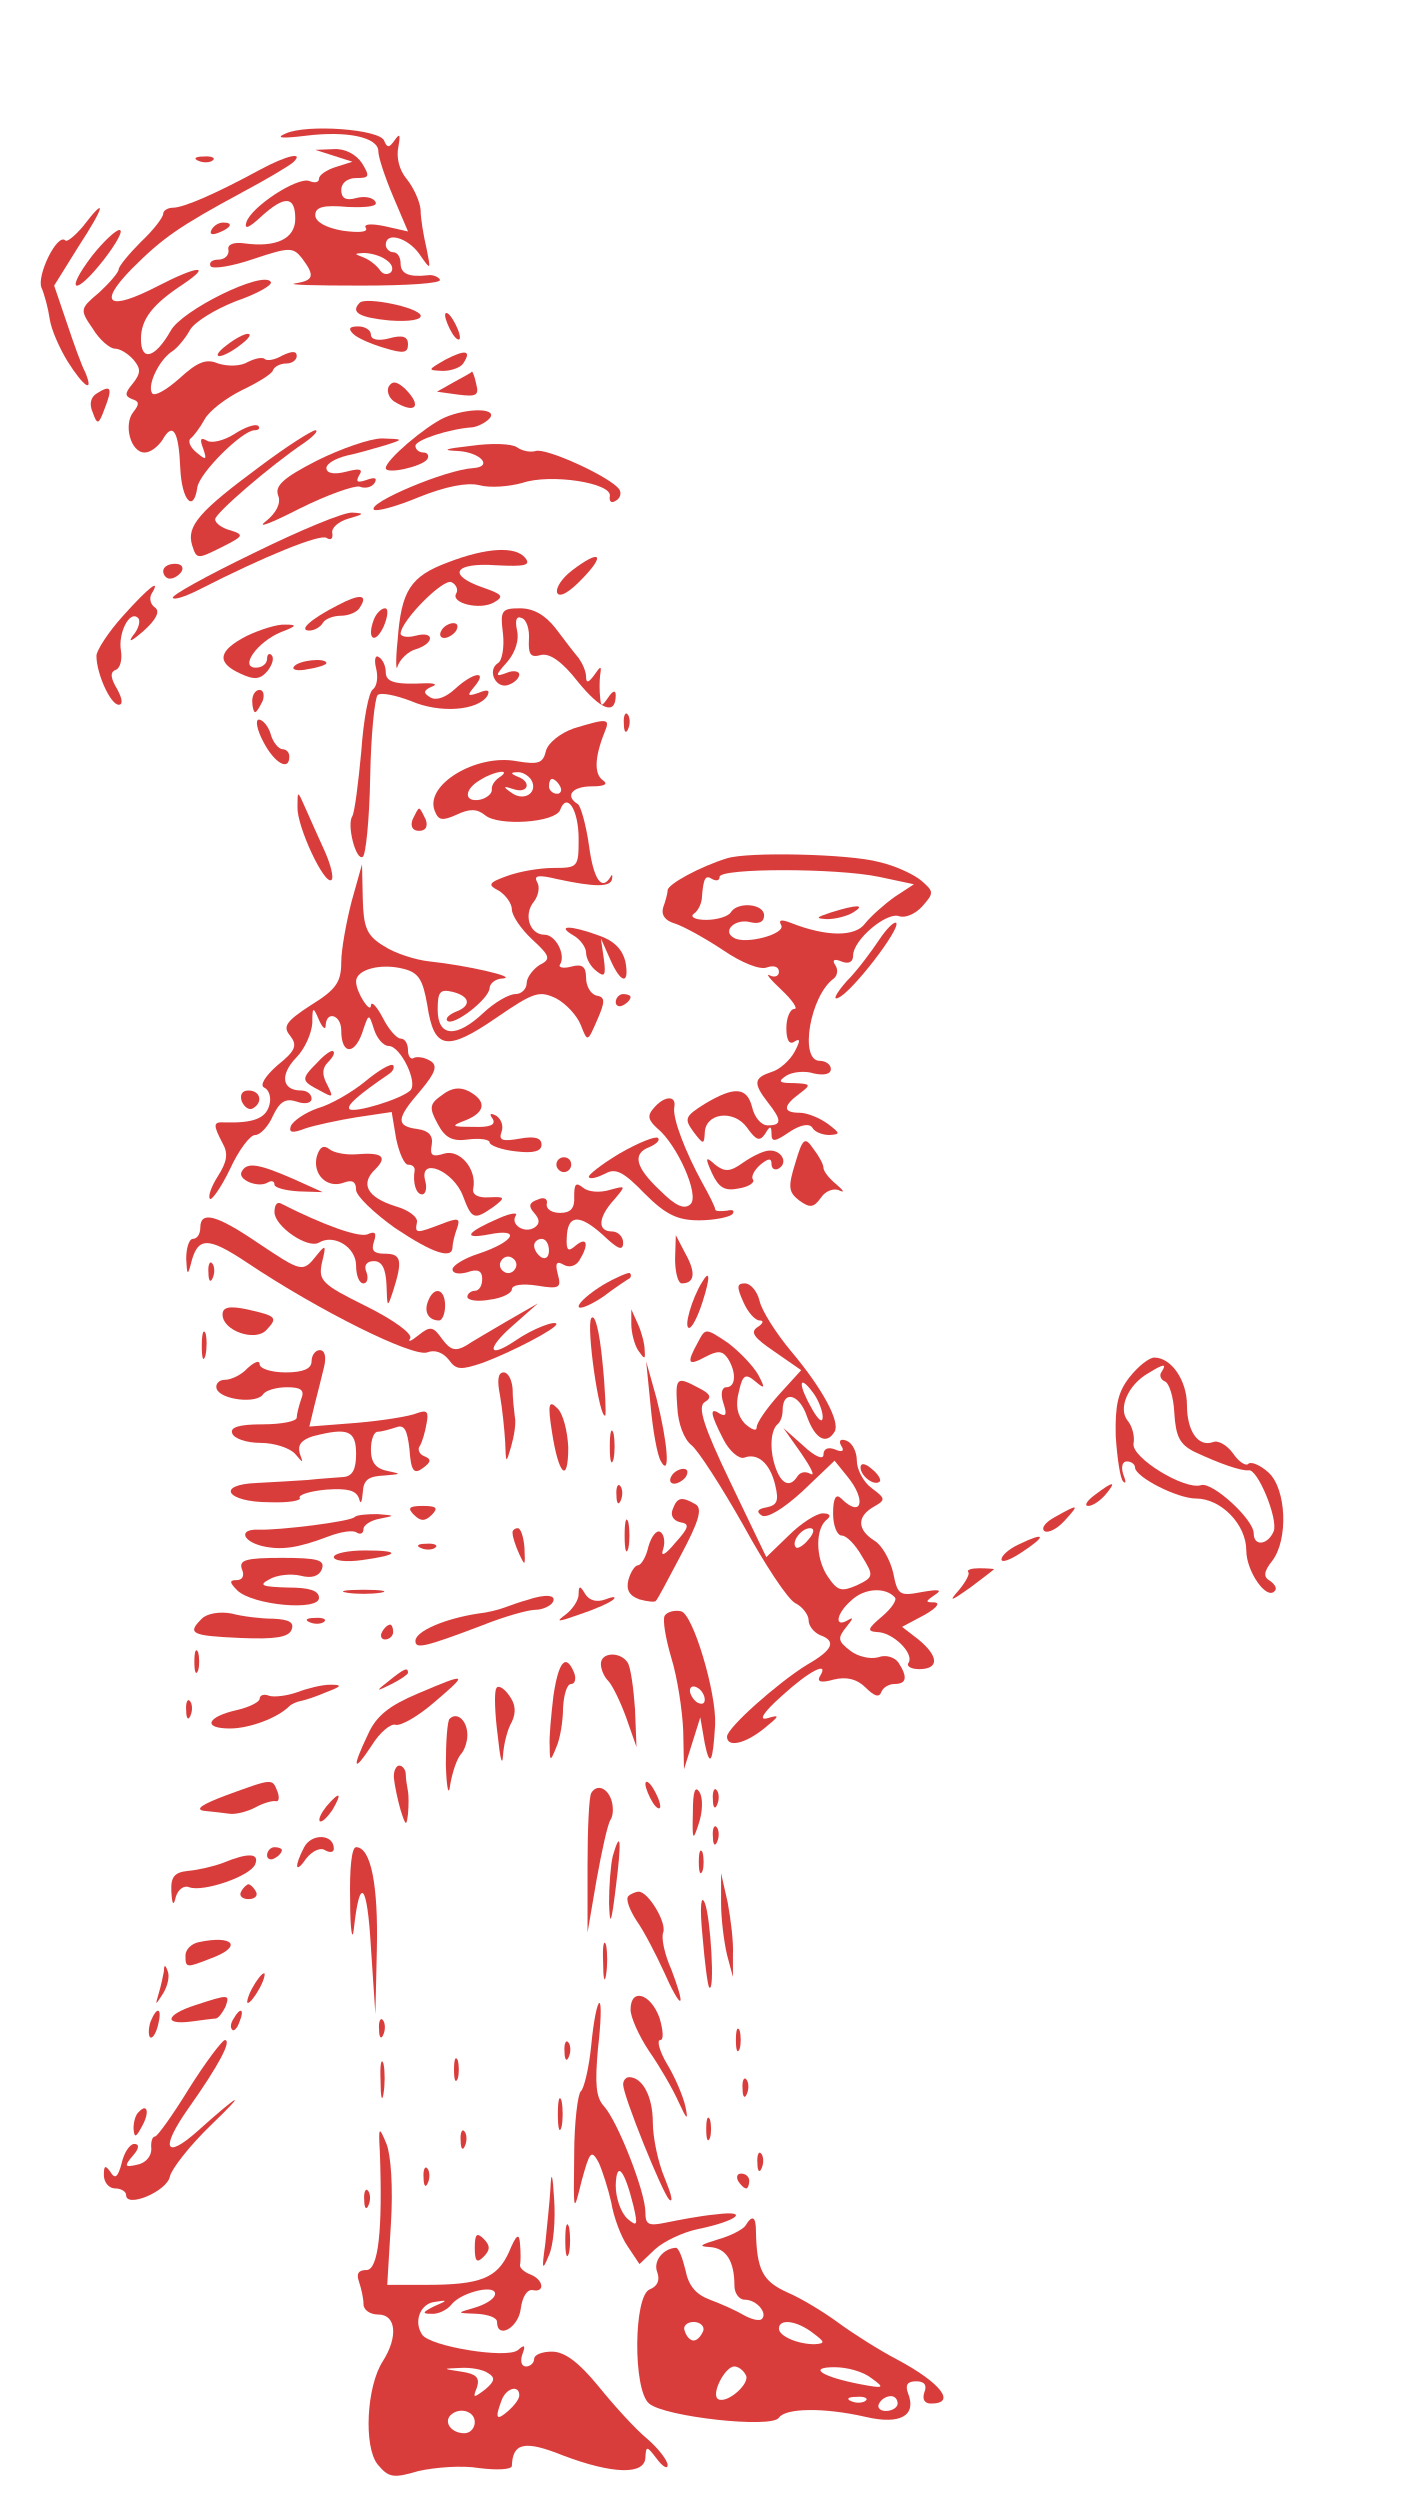
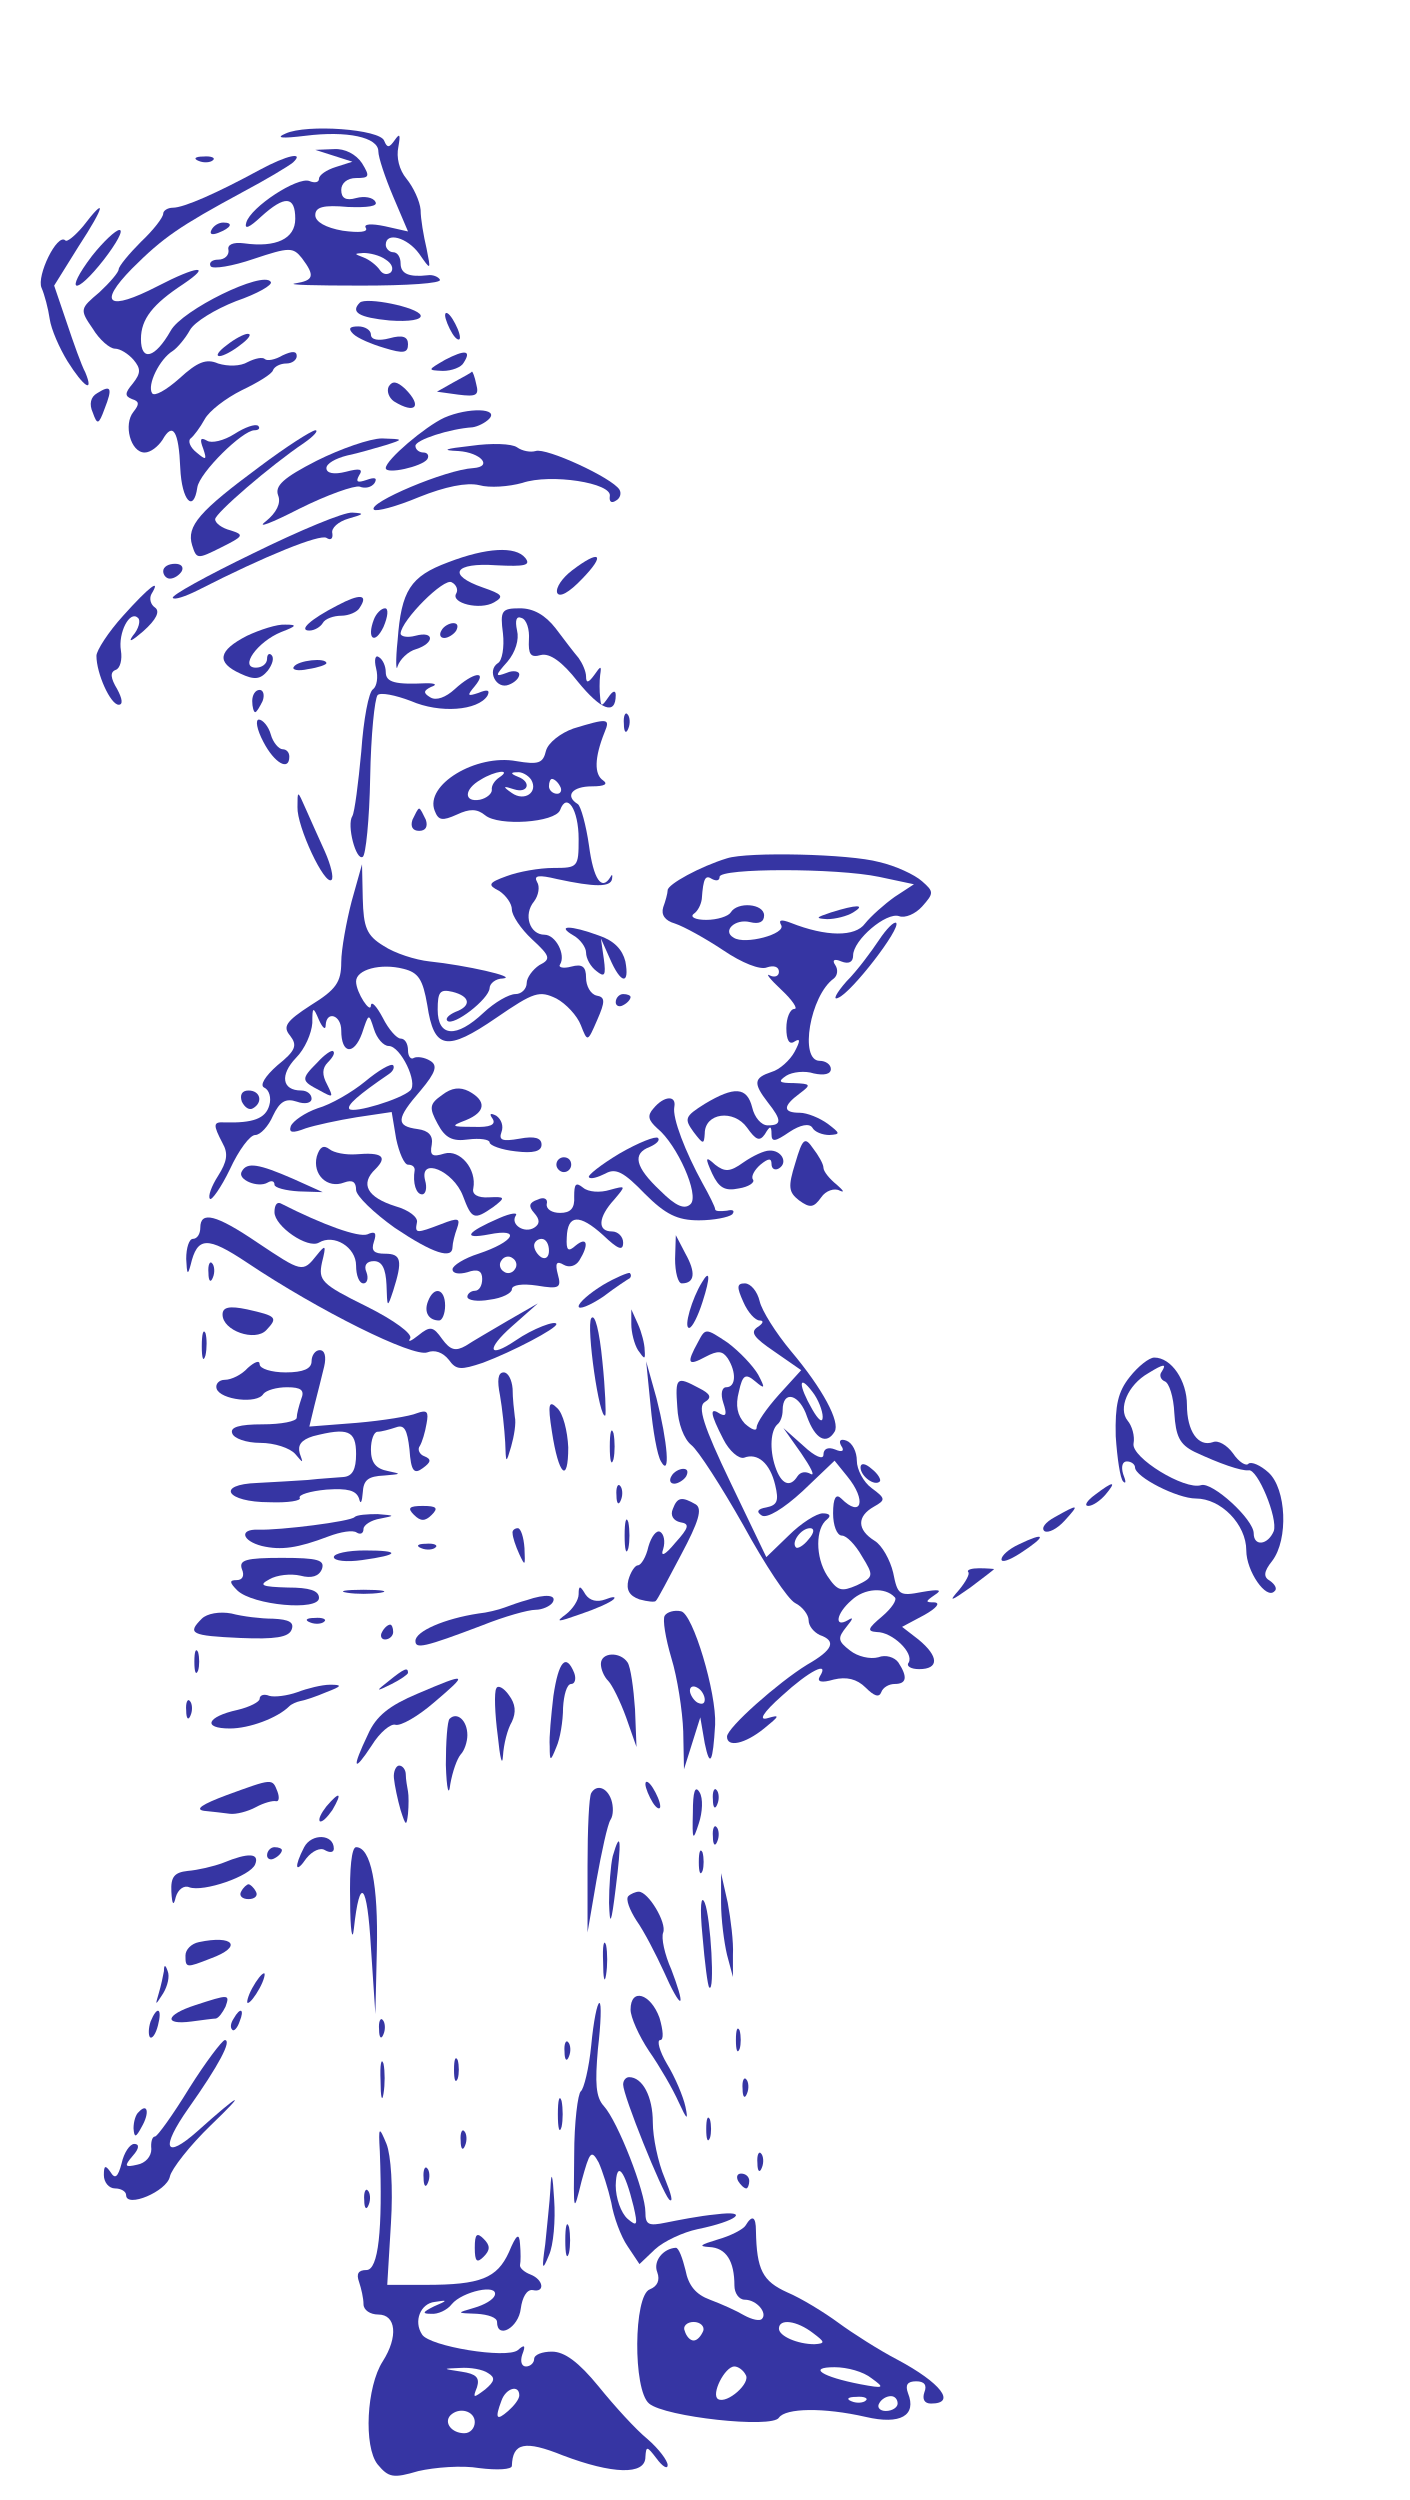
<svg xmlns="http://www.w3.org/2000/svg" version="1.0" width="190pt" height="337pt" viewBox="0 0 190 337" preserveAspectRatio="xMidYMid meet">
-   <g transform="translate(0,337) scale(0.1,-0.1)" fill="#d93d3b" stroke="none">
+   <g transform="translate(0,337) scale(0.1,-0.1)" fill="#3635a3" stroke="none">
    <path d="M385 3190 c-14 -6 -6 -7 27 -3 56 7 98 -2 98 -21 0 -8 9 -35 20 -61 l20 -47 -31 7 c-19 4 -29 3 -26 -2 4 -6 -9 -7 -31 -4 -23 4 -37 12 -37 21 0 11 11 14 44 11 27 -1 41 1 37 7 -3 6 -15 8 -26 5 -14 -4 -20 0 -20 11 0 9 8 16 20 16 18 0 19 2 8 20 -8 12 -23 20 -38 19 l-25 -1 25 -8 25 -8 -22 -7 c-13 -4 -23 -11 -23 -16 0 -5 -6 -6 -13 -3 -16 6 -79 -35 -85 -56 -3 -10 4 -7 20 8 32 29 46 28 46 -3 0 -27 -26 -39 -69 -33 -15 2 -23 -2 -21 -9 1 -7 -5 -13 -14 -13 -8 0 -13 -4 -10 -9 3 -4 29 0 58 10 48 16 53 16 65 1 18 -24 16 -30 -9 -34 -13 -2 27 -3 89 -3 61 0 109 3 106 8 -2 4 -10 7 -16 6 -26 -3 -37 2 -37 16 0 8 -4 15 -10 15 -5 0 -10 5 -10 10 0 18 29 10 45 -12 16 -23 16 -23 10 7 -4 17 -8 40 -8 52 -1 12 -10 31 -19 42 -10 12 -14 29 -11 43 3 17 2 19 -5 9 -7 -10 -10 -11 -14 -1 -5 16 -105 23 -133 10z m135 -170 c8 -5 11 -12 7 -17 -5 -4 -11 -3 -15 3 -4 6 -14 14 -22 17 -13 5 -13 5 0 6 8 0 22 -3 30 -9z" />
    <path d="M268 3153 c7 -3 16 -2 19 1 4 3 -2 6 -13 5 -11 0 -14 -3 -6 -6z" />
    <path d="M350 3141 c-57 -31 -102 -51 -117 -51 -7 0 -13 -4 -13 -8 0 -5 -13 -22 -30 -38 -16 -16 -30 -33 -30 -37 0 -4 -12 -18 -26 -31 -26 -22 -27 -23 -9 -49 9 -15 23 -27 30 -27 7 0 18 -7 25 -15 10 -12 10 -18 -1 -32 -11 -13 -11 -17 -1 -21 10 -3 10 -7 2 -17 -14 -17 -4 -55 15 -55 8 0 18 8 24 17 14 25 22 12 24 -38 2 -44 18 -61 23 -26 3 20 61 77 77 77 6 0 8 3 5 6 -4 3 -18 -2 -32 -11 -14 -9 -31 -13 -37 -9 -9 5 -10 2 -5 -11 5 -15 4 -16 -9 -5 -9 7 -12 16 -8 19 4 3 13 15 19 26 6 11 28 28 50 39 21 10 41 22 42 27 2 5 10 9 18 9 8 0 14 5 14 10 0 7 -6 7 -19 1 -10 -6 -21 -8 -24 -5 -3 3 -13 1 -23 -4 -10 -6 -27 -6 -40 -2 -16 7 -28 2 -52 -20 -18 -16 -34 -25 -37 -20 -7 11 10 46 28 57 6 4 17 17 23 28 6 11 34 28 62 39 29 10 50 22 47 26 -10 16 -120 -38 -135 -66 -21 -37 -40 -42 -40 -11 0 27 16 47 57 74 40 27 19 25 -35 -3 -66 -34 -81 -24 -34 24 42 42 64 57 149 103 32 17 62 35 68 40 16 15 -8 10 -45 -10z" />
    <path d="M112 3065 c-11 -13 -22 -22 -24 -19 -11 10 -39 -48 -32 -64 4 -9 9 -28 11 -42 2 -14 13 -39 24 -57 22 -35 36 -44 24 -15 -5 9 -16 40 -25 67 l-17 50 33 53 c36 55 38 69 6 27z" />
    <path d="M285 3060 c-3 -6 1 -7 9 -4 18 7 21 14 7 14 -6 0 -13 -4 -16 -10z" />
    <path d="M124 3025 c-38 -50 -23 -55 16 -5 17 22 27 40 21 40 -5 0 -22 -16 -37 -35z" />
    <path d="M485 2962 c-13 -13 -1 -20 40 -24 27 -2 44 1 42 7 -4 11 -74 25 -82 17z" />
    <path d="M600 2945 c0 -5 5 -17 10 -25 5 -8 10 -10 10 -5 0 6 -5 17 -10 25 -5 8 -10 11 -10 5z" />
    <path d="M476 2920 c6 -6 25 -14 42 -19 26 -8 32 -7 32 5 0 10 -7 13 -25 8 -15 -4 -25 -2 -25 5 0 6 -8 11 -17 11 -12 0 -14 -3 -7 -10z" />
    <path d="M306 2905 c-11 -8 -16 -15 -10 -15 5 0 18 7 28 15 11 8 16 15 10 15 -5 0 -18 -7 -28 -15z" />
    <path d="M600 2885 c-24 -14 -24 -14 -3 -15 12 0 25 5 28 11 11 17 2 18 -25 4z" />
    <path d="M612 2855 l-23 -13 29 -4 c24 -3 28 -1 24 14 -2 10 -5 18 -6 17 0 -1 -11 -7 -24 -14z" />
    <path d="M524 2849 c-3 -6 0 -15 7 -20 29 -18 39 -7 15 17 -11 10 -17 11 -22 3z" />
    <path d="M131 2840 c-9 -5 -11 -15 -6 -26 6 -17 8 -17 16 5 11 28 9 33 -10 21z" />
    <path d="M599 2807 c-26 -12 -79 -57 -79 -68 0 -9 49 2 56 12 3 5 0 9 -5 9 -6 0 -11 4 -11 9 0 8 46 23 77 25 7 1 17 6 22 11 15 15 -28 16 -60 2z" />
    <path d="M350 2741 c-81 -60 -99 -80 -91 -106 6 -19 7 -19 39 -3 30 15 32 17 13 23 -12 3 -21 10 -21 15 0 8 74 72 120 103 13 9 20 17 15 17 -6 -1 -39 -22 -75 -49z" />
    <path d="M427 2749 c-45 -23 -57 -34 -52 -47 4 -10 -2 -23 -17 -35 -13 -10 8 -2 45 17 38 19 75 32 82 30 7 -3 16 -1 20 5 4 7 0 8 -11 4 -12 -4 -15 -3 -10 6 6 9 1 10 -18 5 -16 -4 -26 -2 -26 5 0 6 12 13 28 17 15 3 38 10 52 14 25 8 24 8 -5 9 -16 0 -56 -14 -88 -30z" />
    <path d="M635 2769 c-36 -4 -41 -6 -17 -7 30 -2 47 -21 20 -23 -37 -2 -143 -47 -134 -56 3 -3 30 4 61 17 35 14 64 20 81 16 14 -4 40 -2 58 3 38 13 122 0 118 -18 -1 -7 2 -10 8 -6 6 3 8 10 5 15 -10 16 -99 57 -113 52 -7 -2 -18 0 -25 5 -7 5 -34 6 -62 2z" />
    <path d="M341 2624 c-62 -30 -111 -57 -108 -60 2 -3 17 2 33 10 94 48 165 76 174 71 6 -4 9 -1 8 6 -2 7 8 16 22 20 21 6 22 7 5 8 -11 1 -71 -24 -134 -55z" />
    <path d="M604 2612 c-51 -19 -63 -38 -68 -105 -3 -28 -2 -44 0 -35 3 9 14 20 25 23 25 8 25 25 -1 18 -11 -3 -20 -1 -20 3 1 18 59 76 69 69 6 -3 9 -10 6 -15 -8 -13 32 -23 51 -12 14 8 11 11 -15 20 -49 17 -39 34 18 30 39 -2 47 0 39 10 -13 16 -52 14 -104 -6z" />
    <path d="M771 2601 c-13 -10 -22 -23 -20 -30 3 -7 16 0 34 19 32 33 24 40 -14 11z" />
    <path d="M220 2600 c0 -5 4 -10 9 -10 6 0 13 5 16 10 3 6 -1 10 -9 10 -9 0 -16 -4 -16 -10z" />
    <path d="M166 2540 c-20 -22 -36 -47 -36 -54 0 -24 19 -66 30 -66 6 0 5 8 -2 21 -9 15 -10 23 -2 26 6 2 9 14 7 26 -4 24 12 55 23 44 4 -3 1 -15 -7 -24 -7 -10 -1 -7 14 6 18 16 23 27 16 32 -6 4 -8 12 -5 18 14 23 -3 10 -38 -29z" />
    <path d="M455 2554 c-37 -19 -53 -34 -38 -34 7 0 15 5 18 10 3 6 15 10 25 10 10 0 22 5 25 11 12 18 0 19 -30 3z" />
    <path d="M504 2535 c-10 -26 1 -35 13 -10 6 14 7 25 2 25 -5 0 -12 -7 -15 -15z" />
    <path d="M678 2516 c2 -18 -1 -37 -7 -40 -15 -10 -2 -36 15 -29 8 3 14 9 14 14 0 4 -8 6 -17 2 -16 -6 -16 -4 1 15 11 13 16 30 13 42 -3 14 -1 20 6 17 7 -2 11 -16 10 -29 -1 -20 2 -25 16 -21 12 3 29 -9 50 -36 31 -38 51 -46 51 -18 0 7 -4 6 -10 -3 -9 -13 -10 -13 -11 0 -1 8 -1 22 0 30 2 13 1 13 -8 0 -8 -11 -11 -11 -11 -2 0 7 -5 18 -10 25 -6 7 -19 24 -31 40 -14 18 -30 27 -48 27 -25 0 -27 -3 -23 -34z" />
    <path d="M333 2513 c-39 -20 -42 -36 -9 -51 19 -9 27 -8 37 4 6 8 9 17 5 21 -3 3 -6 1 -6 -5 0 -7 -7 -12 -15 -12 -23 0 2 35 34 48 21 8 22 10 6 10 -11 1 -35 -7 -52 -15z" />
    <path d="M595 2520 c-3 -5 -2 -10 4 -10 5 0 13 5 16 10 3 6 2 10 -4 10 -5 0 -13 -4 -16 -10z" />
    <path d="M507 2469 c3 -12 1 -24 -4 -28 -6 -3 -13 -41 -16 -84 -4 -43 -9 -82 -12 -87 -8 -12 5 -61 14 -55 4 2 9 50 10 107 1 57 6 106 10 111 4 4 24 0 45 -8 39 -17 90 -13 103 7 4 8 0 9 -12 4 -15 -5 -16 -4 -5 9 18 22 -2 19 -27 -4 -12 -11 -25 -16 -33 -11 -10 6 -9 9 1 14 9 3 6 5 -6 5 -42 -2 -55 1 -55 15 0 8 -4 17 -9 20 -5 4 -7 -3 -4 -15z" />
    <path d="M396 2471 c-3 -4 6 -6 19 -3 14 2 25 6 25 8 0 8 -39 4 -44 -5z" />
    <path d="M340 2425 c0 -8 2 -15 4 -15 2 0 6 7 10 15 3 8 1 15 -4 15 -6 0 -10 -7 -10 -15z" />
    <path d="M841 2394 c0 -11 3 -14 6 -6 3 7 2 16 -1 19 -3 4 -6 -2 -5 -13z" />
    <path d="M355 2370 c15 -29 35 -40 35 -20 0 6 -4 10 -9 10 -5 0 -13 9 -16 20 -3 11 -11 20 -16 20 -5 0 -3 -13 6 -30z" />
    <path d="M773 2388 c-17 -6 -34 -19 -37 -30 -4 -17 -10 -19 -40 -14 -54 10 -124 -32 -110 -67 5 -13 10 -14 30 -5 17 8 27 8 38 -1 18 -15 94 -10 101 7 9 25 25 1 25 -39 0 -38 -1 -39 -34 -39 -19 0 -47 -5 -63 -11 -25 -9 -26 -12 -10 -20 9 -6 17 -17 17 -25 0 -8 12 -26 27 -40 25 -23 26 -27 10 -35 -9 -6 -17 -17 -17 -24 0 -8 -7 -15 -15 -15 -9 0 -28 -11 -43 -25 -37 -35 -62 -33 -62 4 0 24 3 28 20 24 24 -6 26 -19 4 -27 -9 -4 -14 -9 -11 -12 8 -8 56 29 57 44 0 6 8 13 18 13 21 2 -51 18 -99 23 -19 2 -47 11 -62 21 -23 14 -27 25 -28 64 l-1 46 -14 -50 c-7 -27 -14 -65 -14 -82 0 -27 -7 -37 -41 -58 -34 -22 -38 -29 -28 -41 10 -13 8 -20 -17 -40 -17 -15 -24 -27 -18 -30 7 -3 10 -14 7 -24 -5 -18 -22 -24 -60 -23 -16 1 -16 -3 -3 -28 8 -14 6 -25 -6 -44 -9 -14 -14 -28 -11 -31 2 -3 15 15 27 40 12 26 27 46 34 46 7 0 18 12 24 26 9 19 17 24 32 19 11 -4 20 -2 20 4 0 6 -6 11 -14 11 -26 0 -29 21 -7 44 12 12 21 33 22 47 0 22 1 23 9 4 5 -11 9 -14 9 -7 1 20 21 14 21 -7 0 -32 17 -34 28 -4 9 27 9 28 16 6 4 -13 13 -23 20 -23 16 0 40 -50 29 -60 -13 -12 -76 -31 -82 -25 -4 5 12 19 53 47 6 4 8 9 6 12 -3 3 -20 -7 -38 -22 -17 -14 -46 -31 -64 -36 -17 -6 -33 -17 -36 -24 -3 -9 2 -10 20 -3 12 4 44 11 69 15 l47 7 6 -36 c4 -19 11 -35 16 -35 6 0 9 -3 9 -7 -3 -18 2 -33 10 -33 5 0 7 9 4 19 -8 32 38 13 51 -21 12 -32 15 -33 41 -15 17 13 16 14 -6 13 -15 -1 -23 4 -21 12 5 26 -18 53 -39 47 -16 -5 -20 -3 -17 12 2 12 -4 19 -19 21 -30 4 -29 14 4 52 21 25 23 34 13 40 -8 5 -18 6 -22 4 -4 -3 -8 2 -8 10 0 9 -4 16 -10 16 -5 0 -16 12 -24 28 -8 15 -15 23 -16 17 0 -13 -20 17 -20 32 0 16 33 25 64 17 20 -5 26 -14 32 -49 9 -60 26 -63 93 -17 51 35 58 37 81 26 13 -7 28 -23 33 -36 9 -23 9 -23 22 7 11 25 11 31 -1 33 -8 2 -14 13 -14 24 0 15 -5 19 -20 15 -11 -3 -18 -1 -15 3 8 13 -6 40 -21 40 -20 0 -29 27 -14 45 6 8 8 20 4 26 -5 9 2 10 27 4 51 -11 72 -11 74 0 1 6 0 7 -2 3 -12 -20 -23 -3 -29 42 -4 28 -11 53 -15 56 -18 11 -8 24 19 24 17 0 22 3 15 8 -12 8 -12 30 2 65 8 19 4 19 -42 5z m-100 -66 c-6 -4 -11 -11 -10 -17 0 -5 -7 -11 -16 -13 -22 -4 -22 14 1 27 19 12 43 15 25 3z m43 -3 c10 -17 -9 -30 -26 -18 -13 9 -12 10 3 5 19 -6 24 10 5 17 -10 4 -10 6 -1 6 6 1 15 -4 19 -10z m39 -9 c3 -5 1 -10 -4 -10 -6 0 -11 5 -11 10 0 6 2 10 4 10 3 0 8 -4 11 -10z" />
    <path d="M401 2282 c-1 -26 37 -107 46 -98 3 3 -1 20 -9 38 -8 18 -20 44 -26 58 -11 25 -11 25 -11 2z" />
    <path d="M556 2265 c-3 -9 0 -15 9 -15 9 0 12 6 9 15 -4 8 -7 15 -9 15 -2 0 -5 -7 -9 -15z" />
    <path d="M980 2213 c-36 -11 -80 -35 -80 -43 0 -4 -3 -15 -6 -23 -3 -10 2 -18 16 -22 12 -4 41 -20 65 -36 25 -17 50 -27 59 -23 9 3 16 1 16 -6 0 -6 -6 -8 -12 -5 -7 4 0 -5 15 -19 15 -14 23 -26 18 -26 -6 0 -11 -12 -11 -26 0 -16 4 -23 11 -18 8 5 8 1 0 -14 -6 -11 -20 -24 -31 -27 -24 -8 -25 -15 -5 -41 19 -24 19 -31 0 -31 -9 0 -18 11 -21 24 -7 28 -24 29 -64 5 -27 -17 -28 -20 -15 -38 13 -17 14 -17 15 -2 0 28 39 33 57 8 12 -17 17 -19 24 -9 7 12 9 12 9 0 0 -11 5 -10 24 3 15 10 27 12 31 6 3 -6 14 -10 23 -10 15 1 15 2 -2 15 -11 8 -28 15 -38 15 -23 0 -23 9 0 26 16 12 15 13 -8 14 -20 0 -22 2 -10 10 8 5 25 7 37 3 14 -3 23 -1 23 6 0 6 -7 11 -15 11 -28 0 -13 88 19 111 5 4 6 12 2 18 -5 7 -1 9 8 5 10 -4 16 -1 16 8 0 21 45 59 62 53 8 -3 22 3 31 13 16 18 16 20 0 34 -10 9 -36 21 -58 26 -40 11 -177 14 -205 5z m205 -25 l47 -10 -26 -17 c-14 -10 -32 -26 -40 -36 -13 -18 -52 -18 -100 1 -13 5 -17 4 -13 -3 7 -12 -49 -27 -64 -17 -16 9 2 26 22 21 12 -3 19 0 19 9 0 16 -36 19 -45 4 -3 -5 -18 -10 -33 -10 -15 0 -22 4 -17 8 6 4 10 13 11 20 2 29 5 33 14 27 6 -3 10 -2 10 3 0 12 158 12 215 0z" />
    <path d="M1120 2140 c-21 -7 -21 -8 -5 -9 11 0 27 4 35 9 18 11 5 11 -30 0z" />
    <path d="M1185 2103 c-10 -15 -29 -41 -44 -56 -14 -16 -19 -26 -11 -22 18 7 85 94 78 101 -3 2 -13 -8 -23 -23z" />
    <path d="M773 2109 c9 -5 17 -16 17 -23 0 -8 6 -19 14 -25 11 -9 13 -6 10 16 l-4 28 12 -27 c15 -35 27 -36 21 -4 -4 16 -15 28 -36 35 -38 14 -58 14 -34 0z" />
    <path d="M830 2019 c0 -5 5 -7 10 -4 6 3 10 8 10 11 0 2 -4 4 -10 4 -5 0 -10 -5 -10 -11z" />
    <path d="M428 1938 c-23 -23 -22 -25 3 -38 18 -10 19 -10 10 8 -7 13 -7 22 1 30 7 7 10 13 7 15 -2 2 -12 -5 -21 -15z" />
    <path d="M596 1894 c-17 -12 -18 -17 -6 -39 10 -19 20 -24 41 -21 16 2 29 0 29 -4 0 -4 16 -10 35 -12 24 -3 35 0 35 9 0 9 -9 12 -30 8 -23 -4 -28 -2 -24 9 3 8 0 17 -7 22 -8 4 -10 3 -5 -4 5 -8 -3 -12 -26 -11 -30 0 -31 1 -10 9 27 11 28 26 4 39 -12 6 -23 5 -36 -5z" />
    <path d="M326 1885 c4 -8 10 -12 15 -9 14 8 10 24 -6 24 -9 0 -12 -6 -9 -15z" />
    <path d="M881 1876 c-9 -10 -7 -16 5 -27 27 -22 57 -90 45 -102 -8 -8 -20 -3 -41 18 -34 32 -38 50 -14 59 9 4 14 9 11 12 -3 3 -26 -6 -52 -21 -25 -15 -44 -30 -41 -32 2 -3 12 0 22 5 14 8 25 2 53 -27 28 -28 44 -36 73 -36 20 0 40 4 45 8 4 5 1 7 -7 5 -9 -1 -16 -1 -16 2 0 3 -8 19 -17 35 -23 42 -41 88 -38 103 3 16 -14 15 -28 -2z" />
    <path d="M1072 1802 c-10 -32 -9 -39 5 -50 15 -11 20 -10 30 4 6 9 18 13 25 9 7 -3 5 0 -4 8 -10 8 -18 18 -18 23 0 5 -7 17 -14 26 -11 16 -14 14 -24 -20z" />
    <path d="M427 1811 c-6 -24 14 -44 37 -35 11 4 16 1 16 -10 0 -8 24 -31 52 -51 52 -35 78 -43 78 -26 0 5 3 17 6 25 5 14 2 15 -21 6 -34 -13 -36 -13 -33 2 2 7 -11 17 -29 22 -38 12 -48 30 -27 50 17 17 9 23 -26 20 -14 -1 -30 2 -36 7 -8 6 -13 3 -17 -10z" />
    <path d="M1002 1803 c-18 -13 -25 -13 -38 -3 -13 12 -14 10 -4 -12 9 -19 17 -24 36 -20 13 2 22 8 19 12 -3 4 2 13 10 20 11 9 15 9 15 1 0 -7 5 -9 10 -6 13 8 3 25 -13 24 -7 0 -22 -7 -35 -16z" />
    <path d="M750 1800 c0 -5 5 -10 10 -10 6 0 10 5 10 10 0 6 -4 10 -10 10 -5 0 -10 -4 -10 -10z" />
    <path d="M326 1791 c-7 -11 22 -23 35 -15 5 3 9 2 9 -3 0 -4 15 -8 33 -9 l32 -1 -40 18 c-46 20 -62 23 -69 10z" />
    <path d="M774 1757 c1 -16 -5 -22 -19 -22 -11 0 -19 5 -18 12 2 7 -4 10 -12 6 -12 -4 -13 -9 -5 -18 8 -9 8 -15 0 -20 -13 -8 -32 4 -25 16 4 5 -6 4 -22 -3 -44 -19 -51 -29 -14 -22 45 9 34 -10 -14 -26 -19 -6 -35 -16 -35 -21 0 -6 9 -7 20 -4 14 5 20 2 20 -9 0 -9 -4 -16 -10 -16 -5 0 -10 -4 -10 -8 0 -5 14 -7 30 -4 17 2 30 9 30 14 0 6 14 8 34 5 30 -5 33 -3 28 15 -4 15 -2 19 8 13 7 -4 16 -2 21 6 13 21 11 33 -5 20 -10 -9 -13 -7 -12 11 1 31 17 32 49 3 20 -19 27 -22 27 -10 0 8 -7 15 -15 15 -20 0 -19 19 3 43 16 19 16 19 -6 13 -13 -4 -29 -3 -36 3 -10 8 -12 5 -12 -12z m-34 -73 c0 -8 -4 -12 -10 -9 -5 3 -10 10 -10 16 0 5 5 9 10 9 6 0 10 -7 10 -16z m-46 -25 c-3 -5 -10 -7 -15 -3 -5 3 -7 10 -3 15 3 5 10 7 15 3 5 -3 7 -10 3 -15z" />
    <path d="M370 1736 c0 -19 45 -50 60 -41 20 12 50 -6 50 -31 0 -13 4 -24 10 -24 5 0 7 7 4 15 -4 9 0 15 10 15 11 0 16 -10 17 -32 1 -31 1 -32 9 -8 13 41 11 50 -11 50 -15 0 -19 4 -15 16 4 12 2 15 -9 10 -12 -4 -58 12 -117 42 -5 2 -8 -3 -8 -12z" />
    <path d="M270 1715 c0 -8 -4 -15 -10 -15 -5 0 -9 -12 -9 -27 1 -21 2 -23 6 -8 9 38 22 39 76 3 97 -65 224 -128 243 -121 10 4 21 0 29 -10 10 -14 16 -14 46 -4 40 15 99 46 99 52 0 6 -32 -6 -55 -22 -37 -25 -40 -12 -5 19 l35 31 -40 -23 c-22 -13 -48 -28 -57 -34 -14 -8 -21 -6 -32 9 -12 17 -16 18 -32 5 -10 -8 -15 -10 -11 -4 3 6 -21 24 -59 43 -61 30 -65 35 -60 59 6 24 5 25 -7 10 -19 -24 -20 -23 -80 17 -56 38 -77 43 -77 20z" />
    <path d="M910 1673 c0 -18 4 -33 9 -33 18 0 19 15 5 40 l-13 25 -1 -32z" />
    <path d="M281 1654 c0 -11 3 -14 6 -6 3 7 2 16 -1 19 -3 4 -6 -2 -5 -13z" />
    <path d="M813 1638 c-18 -11 -33 -24 -33 -29 0 -5 15 1 33 13 17 13 34 24 36 25 2 2 2 5 0 7 -2 1 -19 -6 -36 -16z" />
    <path d="M946 1641 c-13 -21 -25 -61 -17 -61 4 0 12 16 18 35 11 34 10 45 -1 26z" />
    <path d="M1002 1615 c6 -14 16 -25 22 -25 6 0 5 -4 -3 -9 -10 -7 -5 -14 23 -33 l36 -25 -30 -33 c-17 -19 -30 -38 -30 -44 0 -6 -7 -3 -16 5 -10 11 -13 24 -8 43 5 23 9 25 22 14 13 -11 14 -10 4 9 -7 12 -25 31 -41 43 -30 20 -30 20 -40 1 -16 -29 -14 -33 10 -20 17 9 23 8 30 -2 12 -19 11 -39 -2 -39 -6 0 -8 -9 -4 -21 5 -15 4 -19 -4 -15 -15 10 -14 1 4 -34 8 -16 21 -27 28 -25 18 7 35 -7 42 -37 5 -21 3 -27 -12 -30 -12 -2 -14 -6 -6 -11 7 -4 29 9 55 33 l43 41 17 -21 c27 -33 19 -57 -8 -30 -7 7 -11 1 -11 -20 0 -16 5 -30 12 -30 6 0 18 -12 27 -28 16 -26 16 -28 -7 -39 -21 -9 -26 -8 -40 13 -16 25 -16 64 0 76 6 5 3 8 -6 8 -8 0 -29 -13 -46 -30 l-30 -29 -48 100 c-37 77 -45 103 -35 109 10 6 8 11 -8 19 -30 16 -32 15 -29 -26 1 -22 9 -43 19 -51 9 -7 40 -55 70 -108 29 -53 60 -100 70 -105 10 -5 18 -16 18 -23 0 -8 7 -16 15 -20 23 -8 18 -20 -17 -40 -39 -24 -108 -85 -108 -97 0 -15 24 -10 50 11 21 17 22 19 5 14 -13 -4 -7 7 19 30 37 34 65 48 51 26 -4 -7 2 -9 19 -4 17 4 31 1 43 -11 11 -11 18 -14 21 -6 2 6 10 11 18 11 16 0 18 9 5 29 -5 7 -17 11 -27 7 -11 -3 -28 1 -38 9 -17 13 -17 17 -5 32 9 11 10 14 2 9 -19 -11 -16 9 5 27 17 16 45 18 58 4 4 -3 -4 -15 -17 -26 -19 -16 -21 -20 -7 -21 21 0 50 -28 43 -41 -4 -5 3 -9 14 -9 27 0 27 17 -1 40 l-22 17 30 16 c16 9 22 16 14 17 -13 0 -13 1 0 10 11 7 6 8 -17 4 -31 -6 -33 -4 -39 26 -4 17 -15 37 -25 43 -24 15 -24 33 -1 46 16 9 16 11 -3 25 -11 8 -20 25 -20 37 0 12 -6 24 -14 27 -8 3 -11 0 -7 -7 5 -7 1 -9 -8 -5 -10 4 -16 1 -16 -7 0 -7 -11 -3 -27 12 l-27 24 24 -34 c13 -19 19 -31 13 -28 -7 4 -14 3 -18 -3 -10 -16 -22 -11 -30 13 -8 24 -6 49 3 57 4 3 7 11 7 19 0 28 23 22 33 -9 11 -30 26 -38 37 -20 8 13 -16 58 -59 109 -20 24 -39 54 -42 67 -3 13 -12 24 -20 24 -11 0 -11 -5 -2 -25z m107 -155 c0 -9 -6 -4 -14 10 -19 33 -19 49 0 24 8 -10 14 -26 14 -34z m-19 -165 c-7 -9 -15 -13 -17 -11 -7 7 7 26 19 26 6 0 6 -6 -2 -15z" />
    <path d="M577 1616 c-6 -15 1 -26 15 -26 4 0 8 9 8 20 0 23 -15 27 -23 6z" />
    <path d="M300 1598 c0 -22 44 -37 59 -21 16 17 14 19 -26 28 -24 5 -33 3 -33 -7z" />
    <path d="M797 1593 c-7 -11 11 -138 19 -131 1 2 0 35 -4 73 -4 41 -10 65 -15 58z" />
    <path d="M851 1585 c0 -11 4 -27 9 -35 9 -13 10 -13 9 0 0 8 -4 24 -9 35 l-9 20 0 -20z" />
    <path d="M272 1555 c0 -16 2 -22 5 -12 2 9 2 23 0 30 -3 6 -5 -1 -5 -18z" />
    <path d="M420 1535 c0 -10 -11 -15 -35 -15 -19 0 -35 5 -35 11 0 6 -7 3 -16 -5 -8 -9 -22 -16 -31 -16 -8 0 -13 -6 -11 -12 5 -15 55 -21 63 -7 4 5 18 9 32 9 19 0 24 -4 19 -16 -3 -9 -6 -20 -6 -25 0 -5 -21 -9 -46 -9 -32 0 -44 -4 -41 -12 2 -7 19 -13 38 -13 19 0 40 -7 47 -15 11 -13 11 -13 6 1 -3 11 2 18 18 23 47 12 58 8 58 -24 0 -21 -5 -30 -17 -31 -10 -1 -31 -2 -48 -4 -16 -1 -47 -3 -68 -4 -57 -2 -42 -26 16 -26 25 -1 44 2 41 6 -2 4 14 9 36 11 29 2 40 -1 44 -12 2 -9 4 -5 5 8 1 17 7 22 29 23 23 2 24 2 5 6 -16 3 -23 11 -23 29 0 13 4 24 9 24 5 0 16 3 25 6 11 4 15 -3 18 -30 2 -29 6 -34 18 -25 11 8 12 12 2 16 -6 2 -10 9 -6 14 3 5 7 18 9 30 3 16 1 19 -13 14 -9 -4 -46 -10 -81 -13 l-64 -5 7 29 c4 16 10 39 13 52 3 13 1 22 -6 22 -6 0 -11 -7 -11 -15z" />
    <path d="M1523 1514 c-16 -20 -20 -38 -19 -80 2 -30 6 -57 10 -61 4 -4 4 0 0 10 -3 10 -1 17 5 17 6 0 11 -4 11 -8 0 -13 57 -42 82 -42 34 0 68 -35 68 -70 0 -28 27 -67 38 -55 4 3 1 9 -6 14 -9 5 -9 12 3 27 22 29 19 97 -5 119 -11 10 -23 15 -27 12 -3 -4 -13 2 -21 14 -8 11 -20 18 -27 15 -20 -7 -35 15 -35 50 0 33 -21 64 -44 64 -7 0 -22 -12 -33 -26z m43 7 c-4 -5 -1 -11 4 -13 6 -2 12 -21 13 -43 2 -31 7 -42 27 -52 34 -16 63 -26 73 -25 12 3 40 -65 34 -82 -8 -19 -27 -21 -27 -3 0 19 -56 70 -71 65 -22 -7 -94 37 -91 56 2 10 -2 24 -8 31 -13 16 0 48 28 64 21 13 25 13 18 2z" />
    <path d="M877 1475 c3 -33 9 -67 14 -75 13 -23 9 26 -6 85 l-14 50 6 -60z" />
    <path d="M674 1489 c3 -17 6 -46 7 -63 1 -29 1 -30 8 -6 4 14 7 32 5 40 -1 8 -3 25 -3 38 -1 12 -6 22 -12 22 -8 0 -9 -11 -5 -31z" />
    <path d="M744 1440 c9 -59 22 -71 22 -21 -1 22 -7 46 -15 53 -11 11 -13 6 -7 -32z" />
    <path d="M822 1420 c0 -19 2 -27 5 -17 2 9 2 25 0 35 -3 9 -5 1 -5 -18z" />
    <path d="M1160 1392 c0 -12 19 -26 26 -19 2 2 -2 10 -11 17 -9 8 -15 8 -15 2z" />
    <path d="M905 1380 c-3 -5 -2 -10 4 -10 5 0 13 5 16 10 3 6 2 10 -4 10 -5 0 -13 -4 -16 -10z" />
    <path d="M831 1354 c0 -11 3 -14 6 -6 3 7 2 16 -1 19 -3 4 -6 -2 -5 -13z" />
    <path d="M1476 1355 c-11 -8 -15 -15 -9 -15 6 0 16 7 23 15 16 19 11 19 -14 0z" />
    <path d="M907 1336 c-4 -9 1 -16 10 -18 13 -2 12 -7 -7 -28 -14 -17 -20 -19 -16 -8 3 10 1 20 -4 23 -5 3 -12 -6 -16 -20 -3 -14 -10 -25 -14 -25 -4 0 -10 -9 -13 -20 -3 -13 1 -21 15 -26 11 -3 21 -4 22 -2 2 1 17 30 34 62 24 45 29 62 20 68 -19 11 -25 10 -31 -6z" />
    <path d="M558 1328 c9 -9 15 -9 24 0 9 9 7 12 -12 12 -19 0 -21 -3 -12 -12z" />
    <path d="M1422 1325 c-13 -7 -19 -15 -14 -19 5 -3 17 3 27 14 21 23 19 23 -13 5z" />
    <path d="M478 1325 c-5 -6 -101 -18 -130 -17 -26 1 -22 -15 5 -22 26 -6 48 -3 90 13 16 6 33 9 38 5 5 -3 9 -1 9 5 0 5 10 12 23 14 20 4 20 4 -4 6 -14 0 -28 -1 -31 -4z" />
    <path d="M842 1300 c0 -19 2 -27 5 -17 2 9 2 25 0 35 -3 9 -5 1 -5 -18z" />
    <path d="M691 1303 c0 -5 4 -17 9 -28 8 -17 8 -16 7 8 -1 15 -5 27 -9 27 -4 0 -8 -3 -7 -7z" />
    <path d="M1373 1288 c-13 -6 -23 -15 -23 -20 0 -5 11 -1 25 8 37 24 35 30 -2 12z" />
    <path d="M568 1283 c7 -3 16 -2 19 1 4 3 -2 6 -13 5 -11 0 -14 -3 -6 -6z" />
    <path d="M450 1271 c0 -5 17 -7 38 -4 51 7 53 13 4 13 -23 0 -42 -4 -42 -9z" />
    <path d="M326 1255 c4 -9 1 -15 -7 -15 -10 0 -10 -3 1 -14 21 -20 110 -28 110 -10 0 10 -13 14 -42 14 -35 1 -40 3 -25 11 10 6 29 8 42 5 15 -4 25 -1 29 9 4 12 -5 15 -54 15 -49 0 -58 -3 -54 -15z" />
    <path d="M1305 1251 c3 -2 -3 -13 -12 -24 -15 -17 -12 -16 15 3 17 13 32 24 32 25 0 0 -9 1 -20 1 -10 0 -17 -2 -15 -5z" />
    <path d="M468 1223 c12 -2 32 -2 45 0 12 2 2 4 -23 4 -25 0 -35 -2 -22 -4z" />
    <path d="M780 1221 c0 -8 -8 -20 -17 -27 -15 -11 -12 -11 19 0 21 7 41 16 45 20 4 4 -1 4 -11 0 -11 -4 -21 -2 -27 7 -7 12 -9 12 -9 0z" />
    <path d="M710 1213 c-8 -2 -22 -7 -30 -10 -8 -3 -24 -7 -35 -8 -46 -7 -85 -24 -85 -37 0 -11 11 -9 90 21 30 12 62 21 72 21 9 0 20 5 23 10 6 10 -9 12 -35 3z" />
    <path d="M272 1188 c-20 -20 -15 -23 52 -26 47 -2 65 1 69 11 4 10 -3 14 -25 15 -16 0 -41 3 -56 7 -16 3 -33 0 -40 -7z" />
    <path d="M896 1192 c-3 -5 1 -30 9 -57 8 -26 15 -71 16 -99 l1 -51 11 35 11 35 6 -35 c7 -34 11 -26 14 25 2 43 -30 150 -46 153 -9 2 -19 -1 -22 -6z m54 -113 c0 -6 -4 -7 -10 -4 -5 3 -10 11 -10 16 0 6 5 7 10 4 6 -3 10 -11 10 -16z" />
    <path d="M418 1183 c7 -3 16 -2 19 1 4 3 -2 6 -13 5 -11 0 -14 -3 -6 -6z" />
    <path d="M515 1170 c-3 -5 -1 -10 4 -10 6 0 11 5 11 10 0 6 -2 10 -4 10 -3 0 -8 -4 -11 -10z" />
    <path d="M262 1130 c0 -14 2 -19 5 -12 2 6 2 18 0 25 -3 6 -5 1 -5 -13z" />
    <path d="M810 1127 c0 -7 4 -17 10 -23 5 -5 16 -27 24 -49 l14 -40 -2 51 c-2 29 -6 57 -10 63 -10 15 -36 14 -36 -2z" />
    <path d="M746 1084 c-3 -26 -6 -56 -5 -68 0 -21 1 -21 9 -1 5 11 9 35 9 53 1 17 5 32 11 32 5 0 7 7 4 15 -11 27 -21 16 -28 -31z" />
    <path d="M524 1104 c-18 -14 -18 -15 4 -4 12 6 22 13 22 15 0 8 -5 6 -26 -11z" />
    <path d="M563 1087 c-38 -16 -56 -30 -67 -55 -22 -46 -20 -53 5 -15 11 18 26 30 32 28 7 -2 30 11 52 30 47 40 46 41 -22 12z" />
    <path d="M401 1089 c-14 -5 -31 -7 -38 -5 -7 3 -13 1 -13 -4 0 -4 -13 -11 -30 -15 -41 -9 -48 -25 -10 -25 26 0 64 14 80 30 3 3 10 6 15 7 6 1 21 6 35 12 21 8 22 10 5 10 -11 0 -31 -5 -44 -10z" />
    <path d="M669 1094 c-3 -5 -2 -34 2 -64 3 -30 6 -42 7 -27 1 16 6 36 12 46 6 13 5 24 -4 36 -7 10 -15 14 -17 9z" />
    <path d="M251 1064 c0 -11 3 -14 6 -6 3 7 2 16 -1 19 -3 4 -6 -2 -5 -13z" />
    <path d="M606 1053 c-3 -3 -5 -31 -5 -62 1 -33 4 -44 6 -26 3 17 9 34 14 40 5 5 9 17 9 26 0 20 -14 32 -24 22z" />
    <path d="M531 973 c1 -10 5 -29 9 -43 7 -22 8 -22 10 -5 1 11 1 25 0 30 -1 6 -3 16 -3 23 0 6 -4 12 -9 12 -4 0 -8 -8 -7 -17z" />
    <path d="M305 950 c-32 -12 -43 -19 -30 -21 11 -1 27 -3 35 -4 8 -1 24 3 35 9 11 6 23 9 27 8 4 -1 5 5 2 13 -7 18 -6 18 -69 -5z" />
    <path d="M870 965 c0 -5 5 -17 10 -25 5 -8 10 -10 10 -5 0 6 -5 17 -10 25 -5 8 -10 11 -10 5z" />
    <path d="M934 927 c-1 -38 0 -40 8 -15 5 15 6 34 1 42 -6 10 -9 1 -9 -27z" />
    <path d="M797 953 c-3 -5 -5 -48 -5 -98 l0 -90 12 70 c7 39 15 76 19 82 4 6 4 18 1 27 -6 17 -20 21 -27 9z" />
    <path d="M961 944 c0 -11 3 -14 6 -6 3 7 2 16 -1 19 -3 4 -6 -2 -5 -13z" />
    <path d="M440 935 c-7 -9 -11 -17 -9 -20 3 -2 10 5 17 15 14 24 10 26 -8 5z" />
    <path d="M961 894 c0 -11 3 -14 6 -6 3 7 2 16 -1 19 -3 4 -6 -2 -5 -13z" />
    <path d="M410 880 c-14 -27 -12 -37 3 -15 8 10 19 15 25 11 7 -4 12 -3 12 2 0 20 -30 21 -40 2z" />
    <path d="M826 868 c-3 -13 -5 -41 -5 -63 1 -33 3 -29 9 20 8 63 7 81 -4 43z" />
    <path d="M360 869 c0 -5 5 -7 10 -4 6 3 10 8 10 11 0 2 -4 4 -10 4 -5 0 -10 -5 -10 -11z" />
    <path d="M472 808 c0 -40 3 -57 5 -38 8 73 18 62 23 -25 l6 -90 2 87 c2 87 -8 138 -28 138 -6 0 -9 -29 -8 -72z" />
    <path d="M942 860 c0 -14 2 -19 5 -12 2 6 2 18 0 25 -3 6 -5 1 -5 -13z" />
    <path d="M301 859 c-13 -5 -35 -10 -48 -11 -18 -2 -23 -8 -22 -28 1 -18 3 -20 6 -7 3 10 11 16 18 13 19 -7 83 15 89 31 6 15 -9 16 -43 2z" />
    <path d="M972 805 c0 -22 4 -53 8 -70 l8 -30 0 30 c1 17 -3 48 -7 70 l-9 40 0 -40z" />
    <path d="M325 820 c-3 -5 1 -10 10 -10 9 0 13 5 10 10 -3 6 -8 10 -10 10 -2 0 -7 -4 -10 -10z" />
    <path d="M847 814 c-4 -4 2 -19 11 -33 10 -14 26 -45 37 -69 10 -23 20 -41 22 -39 2 2 -4 21 -12 42 -9 20 -14 43 -11 50 5 13 -20 55 -33 55 -4 0 -11 -3 -14 -6z" />
    <path d="M947 760 c3 -36 7 -67 9 -69 8 -9 2 95 -6 114 -5 12 -7 -5 -3 -45z" />
    <path d="M268 752 c-10 -2 -18 -10 -18 -18 0 -17 1 -17 34 -4 44 16 31 32 -16 22z" />
    <path d="M813 725 c0 -22 2 -30 4 -17 2 12 2 30 0 40 -3 9 -5 -1 -4 -23z" />
    <path d="M221 713 c-1 -6 -4 -20 -7 -30 -5 -17 -5 -17 6 0 6 10 9 23 6 30 -3 9 -5 9 -5 0z" />
    <path d="M340 690 c-6 -11 -8 -20 -6 -20 3 0 10 9 16 20 6 11 8 20 6 20 -3 0 -10 -9 -16 -20z" />
    <path d="M263 667 c-40 -13 -43 -27 -5 -22 15 2 30 4 33 4 4 1 9 8 13 16 6 17 5 17 -41 2z" />
    <path d="M850 661 c0 -10 11 -35 25 -56 14 -20 32 -51 40 -69 11 -24 13 -25 9 -6 -3 14 -14 40 -25 58 -10 17 -14 32 -9 32 5 0 4 13 -1 30 -12 33 -39 41 -39 11z" />
    <path d="M797 613 c-3 -31 -10 -59 -14 -62 -4 -3 -9 -42 -9 -86 -1 -79 -1 -80 10 -35 11 40 13 43 23 25 5 -11 13 -36 17 -54 3 -19 13 -46 22 -59 l16 -24 21 20 c12 11 38 23 57 27 54 11 72 26 25 20 -22 -2 -52 -8 -67 -11 -24 -5 -28 -3 -28 14 0 27 -37 122 -56 143 -11 12 -12 31 -8 77 4 34 5 62 2 62 -3 0 -8 -25 -11 -57z m57 -217 c6 -26 5 -28 -8 -17 -9 8 -16 28 -16 45 1 35 12 21 24 -28z" />
    <path d="M203 645 c-3 -9 -3 -18 -1 -21 3 -3 8 4 11 16 6 23 -1 27 -10 5z" />
    <path d="M315 649 c-4 -6 -5 -12 -2 -15 2 -3 7 2 10 11 7 17 1 20 -8 4z" />
    <path d="M511 634 c0 -11 3 -14 6 -6 3 7 2 16 -1 19 -3 4 -6 -2 -5 -13z" />
    <path d="M992 620 c0 -14 2 -19 5 -12 2 6 2 18 0 25 -3 6 -5 1 -5 -13z" />
    <path d="M255 555 c-22 -36 -43 -65 -46 -65 -4 0 -6 -8 -5 -17 0 -10 -8 -19 -19 -21 -17 -4 -18 -2 -6 12 9 10 9 16 2 16 -6 0 -14 -12 -17 -26 -5 -19 -9 -22 -15 -12 -7 10 -9 9 -9 -4 0 -10 7 -18 15 -18 8 0 15 -4 15 -9 0 -18 55 5 59 25 2 10 27 42 55 69 51 49 40 44 -18 -8 -44 -39 -50 -23 -12 31 41 58 59 92 49 92 -4 -1 -26 -30 -48 -65z" />
    <path d="M761 604 c0 -11 3 -14 6 -6 3 7 2 16 -1 19 -3 4 -6 -2 -5 -13z" />
    <path d="M513 565 c0 -22 2 -30 4 -17 2 12 2 30 0 40 -3 9 -5 -1 -4 -23z" />
    <path d="M612 580 c0 -14 2 -19 5 -12 2 6 2 18 0 25 -3 6 -5 1 -5 -13z" />
    <path d="M840 560 c0 -15 52 -144 62 -155 6 -5 3 7 -6 29 -9 21 -16 55 -16 75 0 35 -14 61 -32 61 -4 0 -8 -4 -8 -10z" />
    <path d="M1001 554 c0 -11 3 -14 6 -6 3 7 2 16 -1 19 -3 4 -6 -2 -5 -13z" />
    <path d="M752 520 c0 -19 2 -27 5 -17 2 9 2 25 0 35 -3 9 -5 1 -5 -18z" />
    <path d="M187 523 c-4 -3 -7 -13 -7 -22 1 -13 3 -13 11 2 11 19 8 33 -4 20z" />
    <path d="M952 500 c0 -14 2 -19 5 -12 2 6 2 18 0 25 -3 6 -5 1 -5 -13z" />
    <path d="M512 470 c4 -107 -2 -160 -18 -160 -11 0 -14 -5 -10 -16 3 -9 6 -22 6 -30 0 -8 9 -14 20 -14 24 0 27 -30 6 -63 -22 -34 -26 -115 -7 -139 15 -18 21 -19 55 -9 22 5 59 8 82 4 24 -3 44 -2 44 3 1 31 17 35 69 14 66 -25 111 -27 111 -2 1 15 2 15 15 -2 8 -11 15 -15 15 -9 0 6 -12 22 -27 35 -16 13 -45 45 -66 71 -27 33 -46 47 -63 47 -13 0 -24 -4 -24 -10 0 -5 -5 -10 -11 -10 -6 0 -8 7 -5 16 5 13 3 14 -6 6 -15 -12 -119 5 -129 21 -12 18 -2 42 17 44 18 3 18 2 -1 -6 -16 -8 -16 -10 -4 -10 9 -1 22 5 28 13 14 17 63 28 58 12 -2 -6 -14 -13 -28 -17 -24 -7 -24 -7 4 -8 15 -1 27 -5 27 -11 0 -24 29 -8 32 18 2 15 8 26 16 25 17 -4 15 14 -3 21 -8 3 -15 9 -14 13 1 4 1 17 0 28 -1 16 -5 13 -15 -11 -16 -35 -38 -44 -112 -44 l-52 0 5 83 c3 48 0 92 -6 107 -10 24 -11 24 -9 -10z m146 -299 c10 -6 9 -11 -4 -22 -16 -12 -17 -12 -11 3 4 13 -1 18 -21 21 -26 4 -26 4 -2 5 14 1 31 -2 38 -7z m42 -30 c0 -5 -7 -14 -15 -21 -16 -14 -18 -10 -9 14 6 17 24 22 24 7z m-60 -36 c0 -8 -6 -15 -14 -15 -17 0 -28 14 -19 24 12 12 33 6 33 -9z" />
    <path d="M621 484 c0 -11 3 -14 6 -6 3 7 2 16 -1 19 -3 4 -6 -2 -5 -13z" />
    <path d="M1021 454 c0 -11 3 -14 6 -6 3 7 2 16 -1 19 -3 4 -6 -2 -5 -13z" />
    <path d="M571 434 c0 -11 3 -14 6 -6 3 7 2 16 -1 19 -3 4 -6 -2 -5 -13z" />
    <path d="M742 420 c-1 -19 -5 -53 -7 -75 -5 -35 -4 -37 5 -15 6 13 9 47 7 75 -2 35 -4 40 -5 15z" />
    <path d="M995 430 c3 -5 8 -10 11 -10 2 0 4 5 4 10 0 6 -5 10 -11 10 -5 0 -7 -4 -4 -10z" />
    <path d="M491 404 c0 -11 3 -14 6 -6 3 7 2 16 -1 19 -3 4 -6 -2 -5 -13z" />
    <path d="M762 350 c0 -19 2 -27 5 -17 2 9 2 25 0 35 -3 9 -5 1 -5 -18z" />
    <path d="M1005 370 c-3 -5 -20 -14 -38 -19 -23 -7 -26 -9 -11 -10 23 -1 34 -19 34 -52 0 -10 6 -19 14 -19 16 0 31 -18 23 -26 -3 -3 -13 -1 -24 5 -10 6 -30 15 -46 21 -19 7 -29 19 -33 40 -4 16 -9 30 -13 30 -17 -1 -31 -18 -25 -33 4 -11 0 -19 -10 -23 -22 -8 -23 -136 -1 -154 21 -18 166 -34 175 -19 9 13 60 14 117 1 47 -11 69 2 57 32 -4 11 -1 16 11 16 11 0 15 -5 11 -15 -3 -9 0 -15 9 -15 35 0 13 28 -45 59 -25 13 -61 36 -80 50 -19 14 -50 33 -69 41 -33 15 -41 30 -42 83 0 19 -5 22 -14 7z m-57 -142 c-3 -7 -8 -13 -13 -13 -5 0 -10 6 -12 13 -3 6 3 12 12 12 9 0 15 -6 13 -12z m148 -3 c16 -12 17 -14 2 -15 -23 0 -48 11 -48 21 0 14 24 11 46 -6z m-91 -56 c8 -11 -25 -40 -37 -33 -10 6 9 44 22 44 5 0 12 -5 15 -11z m170 -5 c18 -13 17 -14 -15 -8 -52 10 -72 23 -35 23 17 0 39 -6 50 -15z m-8 -30 c-3 -3 -12 -4 -19 -1 -8 3 -5 6 6 6 11 1 17 -2 13 -5z m43 -4 c0 -5 -7 -10 -16 -10 -8 0 -12 5 -9 10 3 6 10 10 16 10 5 0 9 -4 9 -10z" />
    <path d="M640 340 c0 -19 3 -21 12 -12 9 9 9 15 0 24 -9 9 -12 7 -12 -12z" />
  </g>
</svg>
